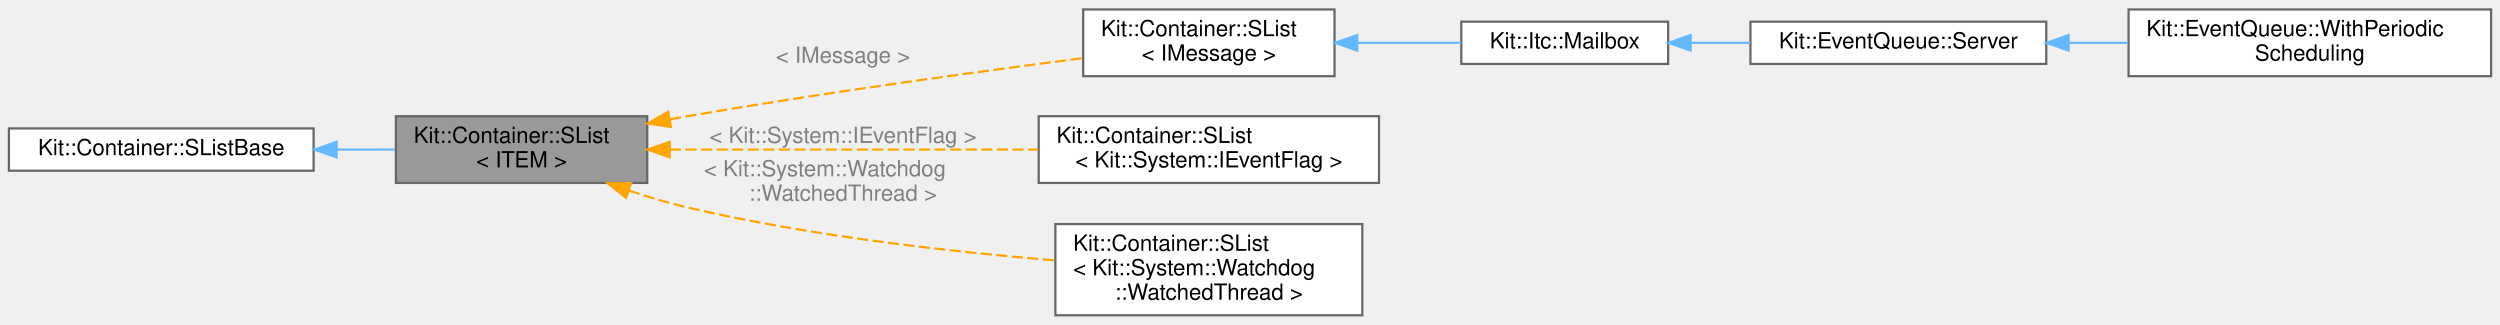
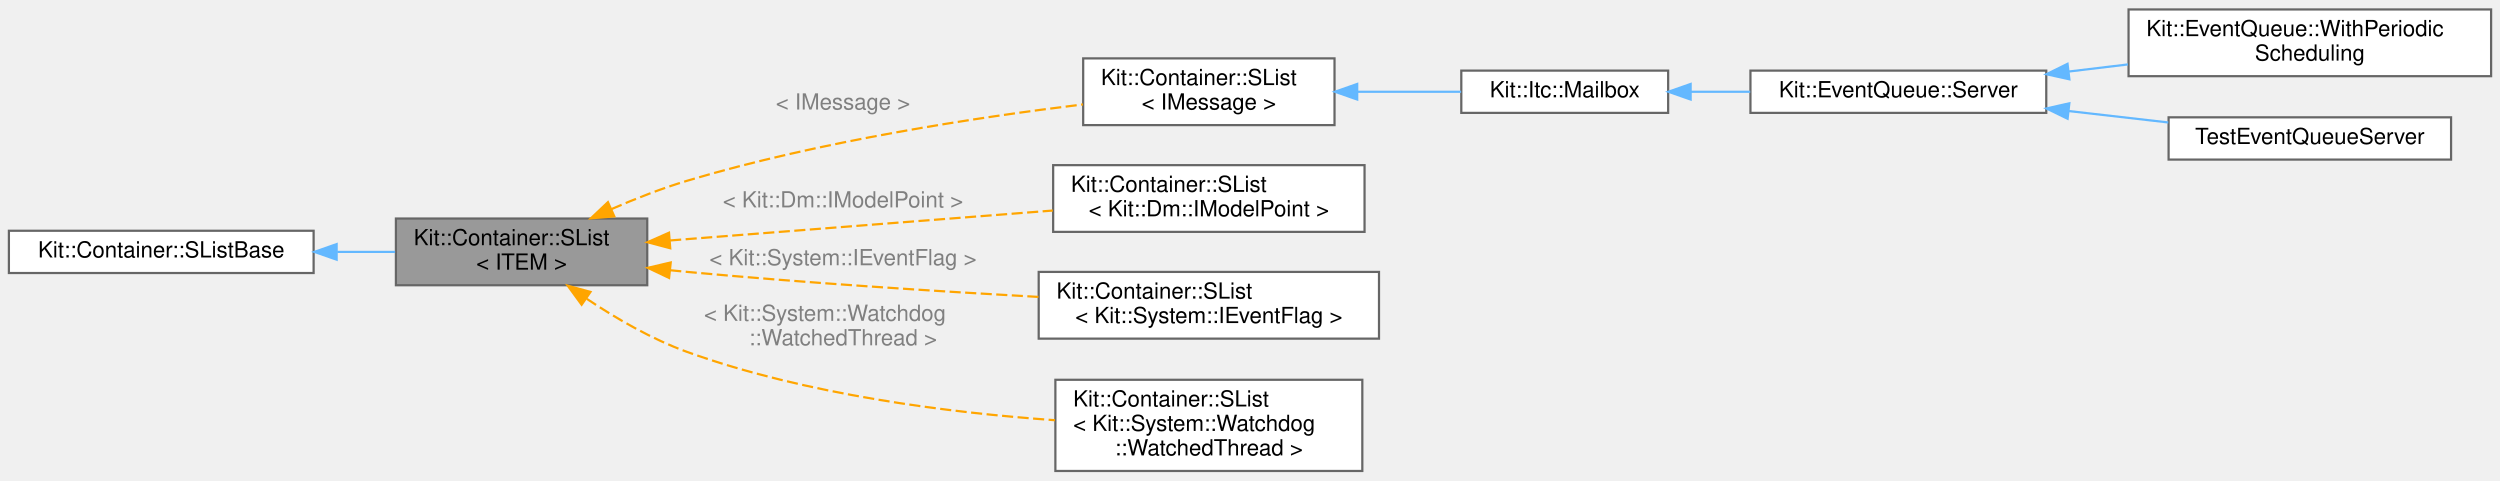
- <svg xmlns="http://www.w3.org/2000/svg" xmlns:xlink="http://www.w3.org/1999/xlink" width="1124pt" height="146pt" viewBox="0.00 0.00 1124.00 145.50">
-   <g id="graph0" class="graph" transform="scale(1 1) rotate(0) translate(4 141.5)">
+ <svg xmlns="http://www.w3.org/2000/svg" xmlns:xlink="http://www.w3.org/1999/xlink" width="1124pt" height="216pt" viewBox="0.00 0.00 1124.00 215.50">
+   <g id="graph0" class="graph" transform="scale(1 1) rotate(0) translate(4 211.5)">
    <g id="Node000001" class="node">
      <g id="a_Node000001">
        <a xlink:title="This template class implements a singly linked list which maintains the ordering imposed on it by the...">
-           <polygon fill="#999999" stroke="#666666" points="287,-89.5 174,-89.5 174,-59.5 287,-59.5 287,-89.5" />
-           <text text-anchor="start" x="182" y="-77.5" font-family="Helvetica,sans-Serif" font-size="10.00">Kit::Container::SList</text>
-           <text text-anchor="middle" x="230.5" y="-66.5" font-family="Helvetica,sans-Serif" font-size="10.00">&lt; ITEM &gt;</text>
+           <polygon fill="#999999" stroke="#666666" points="287,-113.5 174,-113.5 174,-83.5 287,-83.5 287,-113.5" />
+           <text text-anchor="start" x="182" y="-101.5" font-family="Helvetica,sans-Serif" font-size="10.00">Kit::Container::SList</text>
+           <text text-anchor="middle" x="230.5" y="-90.5" font-family="Helvetica,sans-Serif" font-size="10.00">&lt; ITEM &gt;</text>
        </a>
      </g>
    </g>
    <g id="Node000003" class="node">
      <g id="a_Node000003">
        <a xlink:href="class_kit_1_1_container_1_1_s_list.html" target="_top" xlink:title=" ">
-           <polygon fill="white" stroke="#666666" points="596,-137.5 483,-137.5 483,-107.5 596,-107.5 596,-137.5" />
-           <text text-anchor="start" x="491" y="-125.5" font-family="Helvetica,sans-Serif" font-size="10.00">Kit::Container::SList</text>
-           <text text-anchor="middle" x="539.5" y="-114.5" font-family="Helvetica,sans-Serif" font-size="10.00">&lt; IMessage &gt;</text>
+           <polygon fill="white" stroke="#666666" points="596,-185.5 483,-185.5 483,-155.5 596,-155.5 596,-185.5" />
+           <text text-anchor="start" x="491" y="-173.5" font-family="Helvetica,sans-Serif" font-size="10.00">Kit::Container::SList</text>
+           <text text-anchor="middle" x="539.5" y="-162.5" font-family="Helvetica,sans-Serif" font-size="10.00">&lt; IMessage &gt;</text>
        </a>
      </g>
    </g>
    <g id="edge2_Node000001_Node000003" class="edge">
      <g id="a_edge2_Node000001_Node000003">
        <a xlink:title=" ">
-           <path fill="none" stroke="orange" stroke-dasharray="5,2" d="M297.3,-88.13C299.9,-88.61 302.47,-89.06 305,-89.5 365.52,-99.94 435.28,-109.48 482.68,-115.58" />
-           <polygon fill="orange" stroke="orange" points="297.69,-84.64 287.22,-86.24 296.4,-91.52 297.69,-84.64" />
+           <path fill="none" stroke="orange" stroke-dasharray="5,2" d="M270.87,-117.72C281.73,-122.44 293.65,-127.11 305,-130.5 364.51,-148.27 435.05,-158.99 482.91,-164.8" />
+           <polygon fill="orange" stroke="orange" points="272.19,-114.47 261.64,-113.58 269.33,-120.86 272.19,-114.47" />
        </a>
      </g>
-       <text text-anchor="middle" x="375" y="-113.5" font-family="Helvetica,sans-Serif" font-size="10.00" fill="grey"> &lt; IMessage &gt;</text>
+       <text text-anchor="middle" x="375" y="-162.5" font-family="Helvetica,sans-Serif" font-size="10.00" fill="grey"> &lt; IMessage &gt;</text>
    </g>
-     <g id="Node000007" class="node">
-       <g id="a_Node000007">
+     <g id="Node000008" class="node">
+       <g id="a_Node000008">
+         <a xlink:href="class_kit_1_1_container_1_1_s_list.html" target="_top" xlink:title=" ">
+           <polygon fill="white" stroke="#666666" points="609.5,-137.5 469.5,-137.5 469.5,-107.5 609.5,-107.5 609.5,-137.5" />
+           <text text-anchor="start" x="477.5" y="-125.5" font-family="Helvetica,sans-Serif" font-size="10.00">Kit::Container::SList</text>
+           <text text-anchor="middle" x="539.5" y="-114.5" font-family="Helvetica,sans-Serif" font-size="10.00">&lt; Kit::Dm::IModelPoint &gt;</text>
+         </a>
+       </g>
+     </g>
+     <g id="edge7_Node000001_Node000008" class="edge">
+       <g id="a_edge7_Node000001_Node000008">
+         <a xlink:title=" ">
+           <path fill="none" stroke="orange" stroke-dasharray="5,2" d="M297.28,-103.64C347.96,-107.6 417.82,-113.07 469.33,-117.09" />
+           <polygon fill="orange" stroke="orange" points="297.34,-100.14 287.1,-102.85 296.79,-107.12 297.34,-100.14" />
+         </a>
+       </g>
+       <text text-anchor="middle" x="375" y="-118.5" font-family="Helvetica,sans-Serif" font-size="10.00" fill="grey"> &lt; Kit::Dm::IModelPoint &gt;</text>
+     </g>
+     <g id="Node000009" class="node">
+       <g id="a_Node000009">
        <a xlink:href="class_kit_1_1_container_1_1_s_list.html" target="_top" xlink:title=" ">
          <polygon fill="white" stroke="#666666" points="616,-89.5 463,-89.5 463,-59.5 616,-59.5 616,-89.5" />
          <text text-anchor="start" x="471" y="-77.5" font-family="Helvetica,sans-Serif" font-size="10.00">Kit::Container::SList</text>
          <text text-anchor="middle" x="539.5" y="-66.5" font-family="Helvetica,sans-Serif" font-size="10.00">&lt; Kit::System::IEventFlag &gt;</text>
        </a>
      </g>
    </g>
-     <g id="edge6_Node000001_Node000007" class="edge">
-       <g id="a_edge6_Node000001_Node000007">
+     <g id="edge8_Node000001_Node000009" class="edge">
+       <g id="a_edge8_Node000001_Node000009">
        <a xlink:title=" ">
-           <path fill="none" stroke="orange" stroke-dasharray="5,2" d="M297.18,-74.5C345.76,-74.5 412.02,-74.5 462.82,-74.5" />
-           <polygon fill="orange" stroke="orange" points="297.1,-71 287.1,-74.5 297.1,-78 297.1,-71" />
+           <path fill="none" stroke="orange" stroke-dasharray="5,2" d="M297.32,-90.25C299.91,-89.99 302.48,-89.74 305,-89.5 357.68,-84.59 417.2,-80.79 462.96,-78.25" />
+           <polygon fill="orange" stroke="orange" points="296.82,-86.79 287.25,-91.33 297.56,-93.75 296.82,-86.79" />
        </a>
      </g>
-       <text text-anchor="middle" x="375" y="-77.5" font-family="Helvetica,sans-Serif" font-size="10.00" fill="grey"> &lt; Kit::System::IEventFlag &gt;</text>
+       <text text-anchor="middle" x="375" y="-92.5" font-family="Helvetica,sans-Serif" font-size="10.00" fill="grey"> &lt; Kit::System::IEventFlag &gt;</text>
    </g>
-     <g id="Node000008" class="node">
-       <g id="a_Node000008">
+     <g id="Node000010" class="node">
+       <g id="a_Node000010">
        <a xlink:href="class_kit_1_1_container_1_1_s_list.html" target="_top" xlink:title=" ">
          <polygon fill="white" stroke="#666666" points="608.5,-41 470.5,-41 470.5,0 608.5,0 608.5,-41" />
          <text text-anchor="start" x="478.5" y="-29" font-family="Helvetica,sans-Serif" font-size="10.00">Kit::Container::SList</text>
          <text text-anchor="start" x="478.5" y="-18" font-family="Helvetica,sans-Serif" font-size="10.00">&lt; Kit::System::Watchdog</text>
          <text text-anchor="middle" x="539.5" y="-7" font-family="Helvetica,sans-Serif" font-size="10.00">::WatchedThread &gt;</text>
        </a>
      </g>
    </g>
-     <g id="edge7_Node000001_Node000008" class="edge">
-       <g id="a_edge7_Node000001_Node000008">
+     <g id="edge9_Node000001_Node000010" class="edge">
+       <g id="a_edge9_Node000001_Node000010">
        <a xlink:title=" ">
-           <path fill="none" stroke="orange" stroke-dasharray="5,2" d="M278.73,-56.07C287.37,-53.2 296.38,-50.51 305,-48.5 359.86,-35.67 423.43,-28.54 470.37,-24.69" />
-           <polygon fill="orange" stroke="orange" points="277.48,-52.8 269.17,-59.38 279.77,-59.42 277.48,-52.8" />
+           <path fill="none" stroke="orange" stroke-dasharray="5,2" d="M259.81,-77.4C272.92,-68.64 289.1,-59.21 305,-53.5 358.56,-34.26 422.79,-26.18 470.32,-22.82" />
+           <polygon fill="orange" stroke="orange" points="257.5,-74.74 251.26,-83.3 261.48,-80.5 257.5,-74.74" />
        </a>
      </g>
-       <text text-anchor="start" x="312.5" y="-62.5" font-family="Helvetica,sans-Serif" font-size="10.00" fill="grey"> &lt; Kit::System::Watchdog</text>
-       <text text-anchor="middle" x="375" y="-51.5" font-family="Helvetica,sans-Serif" font-size="10.00" fill="grey">::WatchedThread &gt;</text>
+       <text text-anchor="start" x="312.5" y="-67.5" font-family="Helvetica,sans-Serif" font-size="10.00" fill="grey"> &lt; Kit::System::Watchdog</text>
+       <text text-anchor="middle" x="375" y="-56.5" font-family="Helvetica,sans-Serif" font-size="10.00" fill="grey">::WatchedThread &gt;</text>
    </g>
    <g id="Node000002" class="node">
      <g id="a_Node000002">
        <a xlink:href="class_kit_1_1_container_1_1_s_list_base.html" target="_top" xlink:title="This protected base class implements a NON-TYPE-SAFE a singly linked list which maintains the orderin...">
-           <polygon fill="white" stroke="#666666" points="137,-84 0,-84 0,-65 137,-65 137,-84" />
-           <text text-anchor="middle" x="68.5" y="-72" font-family="Helvetica,sans-Serif" font-size="10.00">Kit::Container::SListBase</text>
+           <polygon fill="white" stroke="#666666" points="137,-108 0,-108 0,-89 137,-89 137,-108" />
+           <text text-anchor="middle" x="68.5" y="-96" font-family="Helvetica,sans-Serif" font-size="10.00">Kit::Container::SListBase</text>
        </a>
      </g>
    </g>
    <g id="edge1_Node000001_Node000002" class="edge">
      <g id="a_edge1_Node000001_Node000002">
        <a xlink:title=" ">
-           <path fill="none" stroke="#63b8ff" d="M147.62,-74.5C156.4,-74.5 165.22,-74.5 173.63,-74.5" />
-           <polygon fill="#63b8ff" stroke="#63b8ff" points="147.35,-71 137.35,-74.5 147.35,-78 147.35,-71" />
+           <path fill="none" stroke="#63b8ff" d="M147.62,-98.5C156.4,-98.5 165.22,-98.5 173.63,-98.5" />
+           <polygon fill="#63b8ff" stroke="#63b8ff" points="147.35,-95 137.35,-98.5 147.35,-102 147.35,-95" />
        </a>
      </g>
    </g>
    <g id="Node000004" class="node">
      <g id="a_Node000004">
        <a xlink:href="class_kit_1_1_itc_1_1_mailbox.html" target="_top" xlink:title="This mailbox class implements an Inter Thread Communications message queue.">
-           <polygon fill="white" stroke="#666666" points="746,-132 653,-132 653,-113 746,-113 746,-132" />
-           <text text-anchor="middle" x="699.5" y="-120" font-family="Helvetica,sans-Serif" font-size="10.00">Kit::Itc::Mailbox</text>
+           <polygon fill="white" stroke="#666666" points="746,-180 653,-180 653,-161 746,-161 746,-180" />
+           <text text-anchor="middle" x="699.5" y="-168" font-family="Helvetica,sans-Serif" font-size="10.00">Kit::Itc::Mailbox</text>
        </a>
      </g>
    </g>
    <g id="edge3_Node000003_Node000004" class="edge">
      <g id="a_edge3_Node000003_Node000004">
        <a xlink:title=" ">
-           <path fill="none" stroke="#63b8ff" d="M606.37,-122.5C622.04,-122.5 638.41,-122.5 652.93,-122.5" />
-           <polygon fill="#63b8ff" stroke="#63b8ff" points="606.2,-119 596.2,-122.5 606.2,-126 606.2,-119" />
+           <path fill="none" stroke="#63b8ff" d="M606.37,-170.5C622.04,-170.5 638.41,-170.5 652.93,-170.5" />
+           <polygon fill="#63b8ff" stroke="#63b8ff" points="606.2,-167 596.2,-170.5 606.2,-174 606.2,-167" />
        </a>
      </g>
    </g>
    <g id="Node000005" class="node">
      <g id="a_Node000005">
        <a xlink:href="class_kit_1_1_event_queue_1_1_server.html" target="_top" xlink:title="This concrete class extends the Kit::System::EventLoop interface to include processing events from Ev...">
-           <polygon fill="white" stroke="#666666" points="916,-132 783,-132 783,-113 916,-113 916,-132" />
-           <text text-anchor="middle" x="849.5" y="-120" font-family="Helvetica,sans-Serif" font-size="10.00">Kit::EventQueue::Server</text>
+           <polygon fill="white" stroke="#666666" points="916,-180 783,-180 783,-161 916,-161 916,-180" />
+           <text text-anchor="middle" x="849.5" y="-168" font-family="Helvetica,sans-Serif" font-size="10.00">Kit::EventQueue::Server</text>
        </a>
      </g>
    </g>
    <g id="edge4_Node000004_Node000005" class="edge">
      <g id="a_edge4_Node000004_Node000005">
        <a xlink:title=" ">
-           <path fill="none" stroke="#63b8ff" d="M756.16,-122.5C764.89,-122.5 773.98,-122.5 782.91,-122.5" />
-           <polygon fill="#63b8ff" stroke="#63b8ff" points="756.11,-119 746.11,-122.5 756.11,-126 756.11,-119" />
+           <path fill="none" stroke="#63b8ff" d="M756.16,-170.5C764.89,-170.5 773.98,-170.5 782.91,-170.5" />
+           <polygon fill="#63b8ff" stroke="#63b8ff" points="756.11,-167 746.11,-170.5 756.11,-174 756.11,-167" />
        </a>
      </g>
    </g>
    <g id="Node000006" class="node">
      <g id="a_Node000006">
        <a xlink:href="class_kit_1_1_event_queue_1_1_with_periodic_scheduling.html" target="_top" xlink:title="This class extends the Kit::EventQueue::Server class to add periodic scheduling to an event based 'th...">
-           <polygon fill="white" stroke="#666666" points="1116,-137.5 953,-137.5 953,-107.5 1116,-107.5 1116,-137.5" />
-           <text text-anchor="start" x="961" y="-125.5" font-family="Helvetica,sans-Serif" font-size="10.00">Kit::EventQueue::WithPeriodic</text>
-           <text text-anchor="middle" x="1034.5" y="-114.5" font-family="Helvetica,sans-Serif" font-size="10.00">Scheduling</text>
+           <polygon fill="white" stroke="#666666" points="1116,-207.5 953,-207.5 953,-177.5 1116,-177.5 1116,-207.5" />
+           <text text-anchor="start" x="961" y="-195.5" font-family="Helvetica,sans-Serif" font-size="10.00">Kit::EventQueue::WithPeriodic</text>
+           <text text-anchor="middle" x="1034.5" y="-184.5" font-family="Helvetica,sans-Serif" font-size="10.00">Scheduling</text>
        </a>
      </g>
    </g>
    <g id="edge5_Node000005_Node000006" class="edge">
      <g id="a_edge5_Node000005_Node000006">
        <a xlink:title=" ">
-           <path fill="none" stroke="#63b8ff" d="M926.22,-122.5C934.98,-122.5 943.93,-122.5 952.75,-122.5" />
-           <polygon fill="#63b8ff" stroke="#63b8ff" points="926.05,-119 916.05,-122.5 926.05,-126 926.05,-119" />
+           <path fill="none" stroke="#63b8ff" d="M926.22,-179.6C934.98,-180.66 943.93,-181.73 952.75,-182.79" />
+           <polygon fill="#63b8ff" stroke="#63b8ff" points="926.4,-176.1 916.05,-178.38 925.56,-183.05 926.4,-176.1" />
+         </a>
+       </g>
+     </g>
+     <g id="Node000007" class="node">
+       <g id="a_Node000007">
+         <a xlink:href="class_test_event_queue_server.html" target="_top" xlink:title="This class is a EventQueue Server that signals the provided semaphore when it begins execution.">
+           <polygon fill="white" stroke="#666666" points="1098,-159 971,-159 971,-140 1098,-140 1098,-159" />
+           <text text-anchor="middle" x="1034.5" y="-147" font-family="Helvetica,sans-Serif" font-size="10.00">TestEventQueueServer</text>
+         </a>
+       </g>
+     </g>
+     <g id="edge6_Node000005_Node000007" class="edge">
+       <g id="a_edge6_Node000005_Node000007">
+         <a xlink:title=" ">
+           <path fill="none" stroke="#63b8ff" d="M926.22,-161.81C941.07,-160.11 956.49,-158.34 970.86,-156.69" />
+           <polygon fill="#63b8ff" stroke="#63b8ff" points="925.59,-158.36 916.05,-162.98 926.38,-165.31 925.59,-158.36" />
        </a>
      </g>
    </g>
  </g>
</svg>
